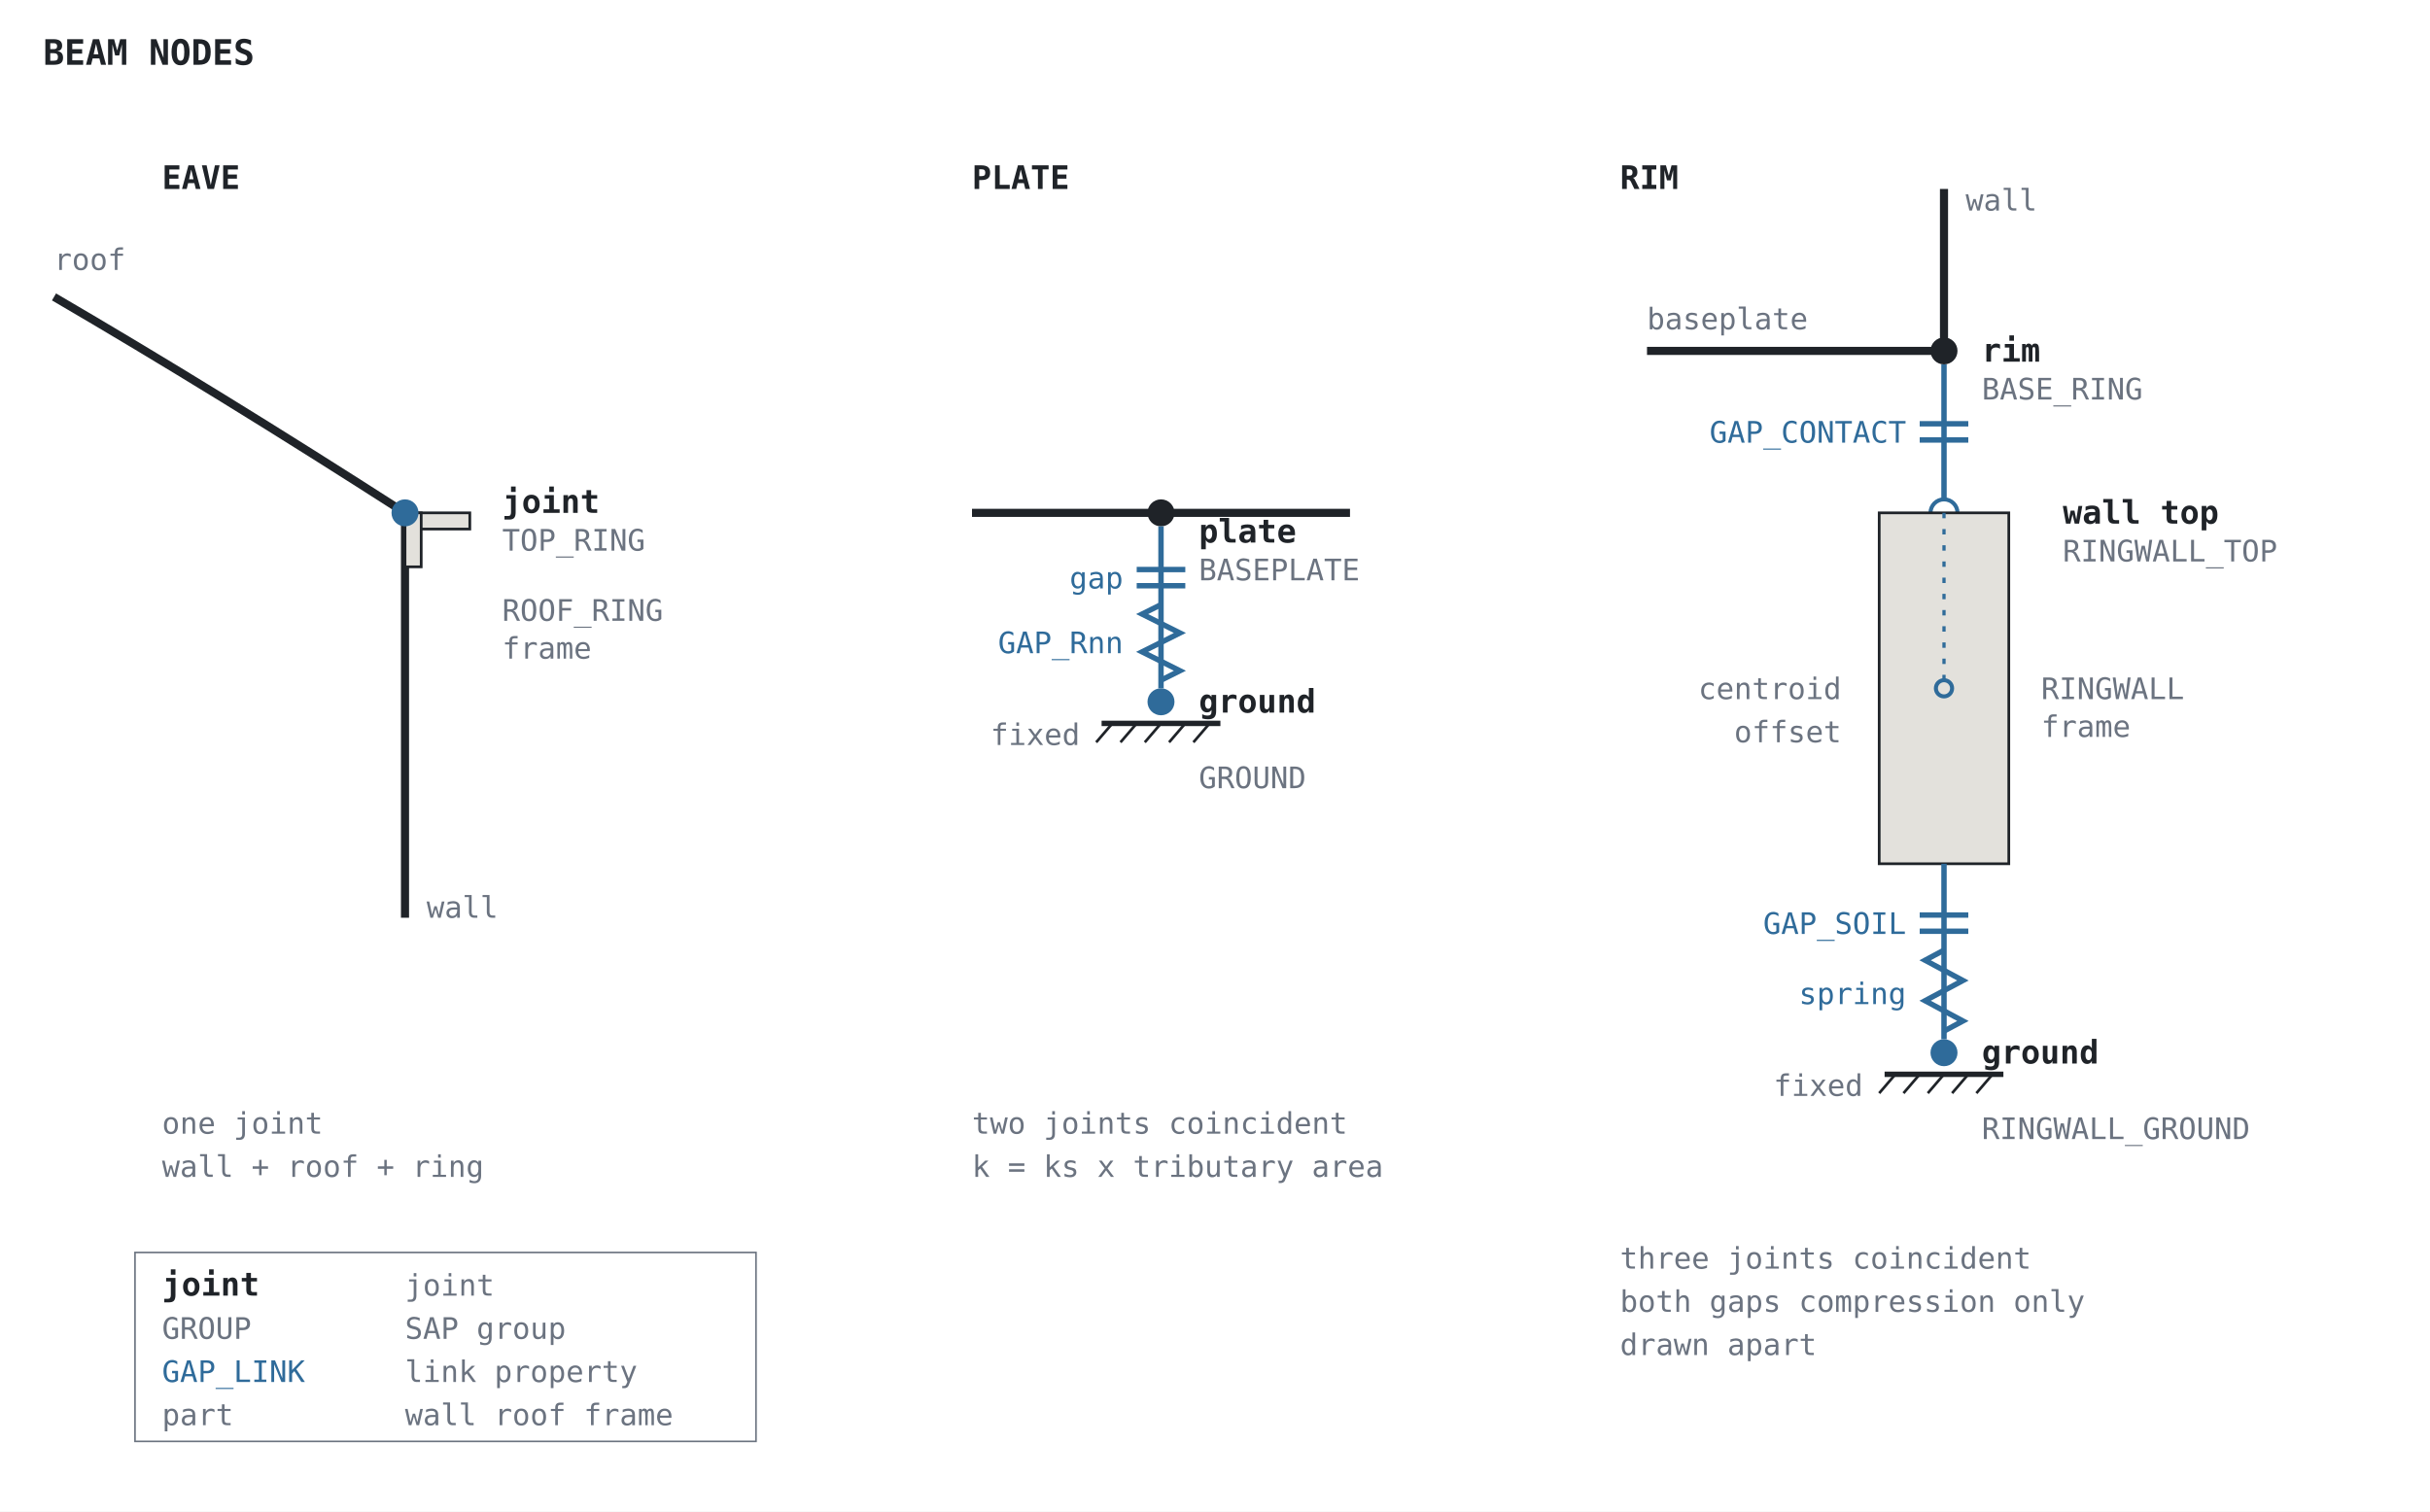
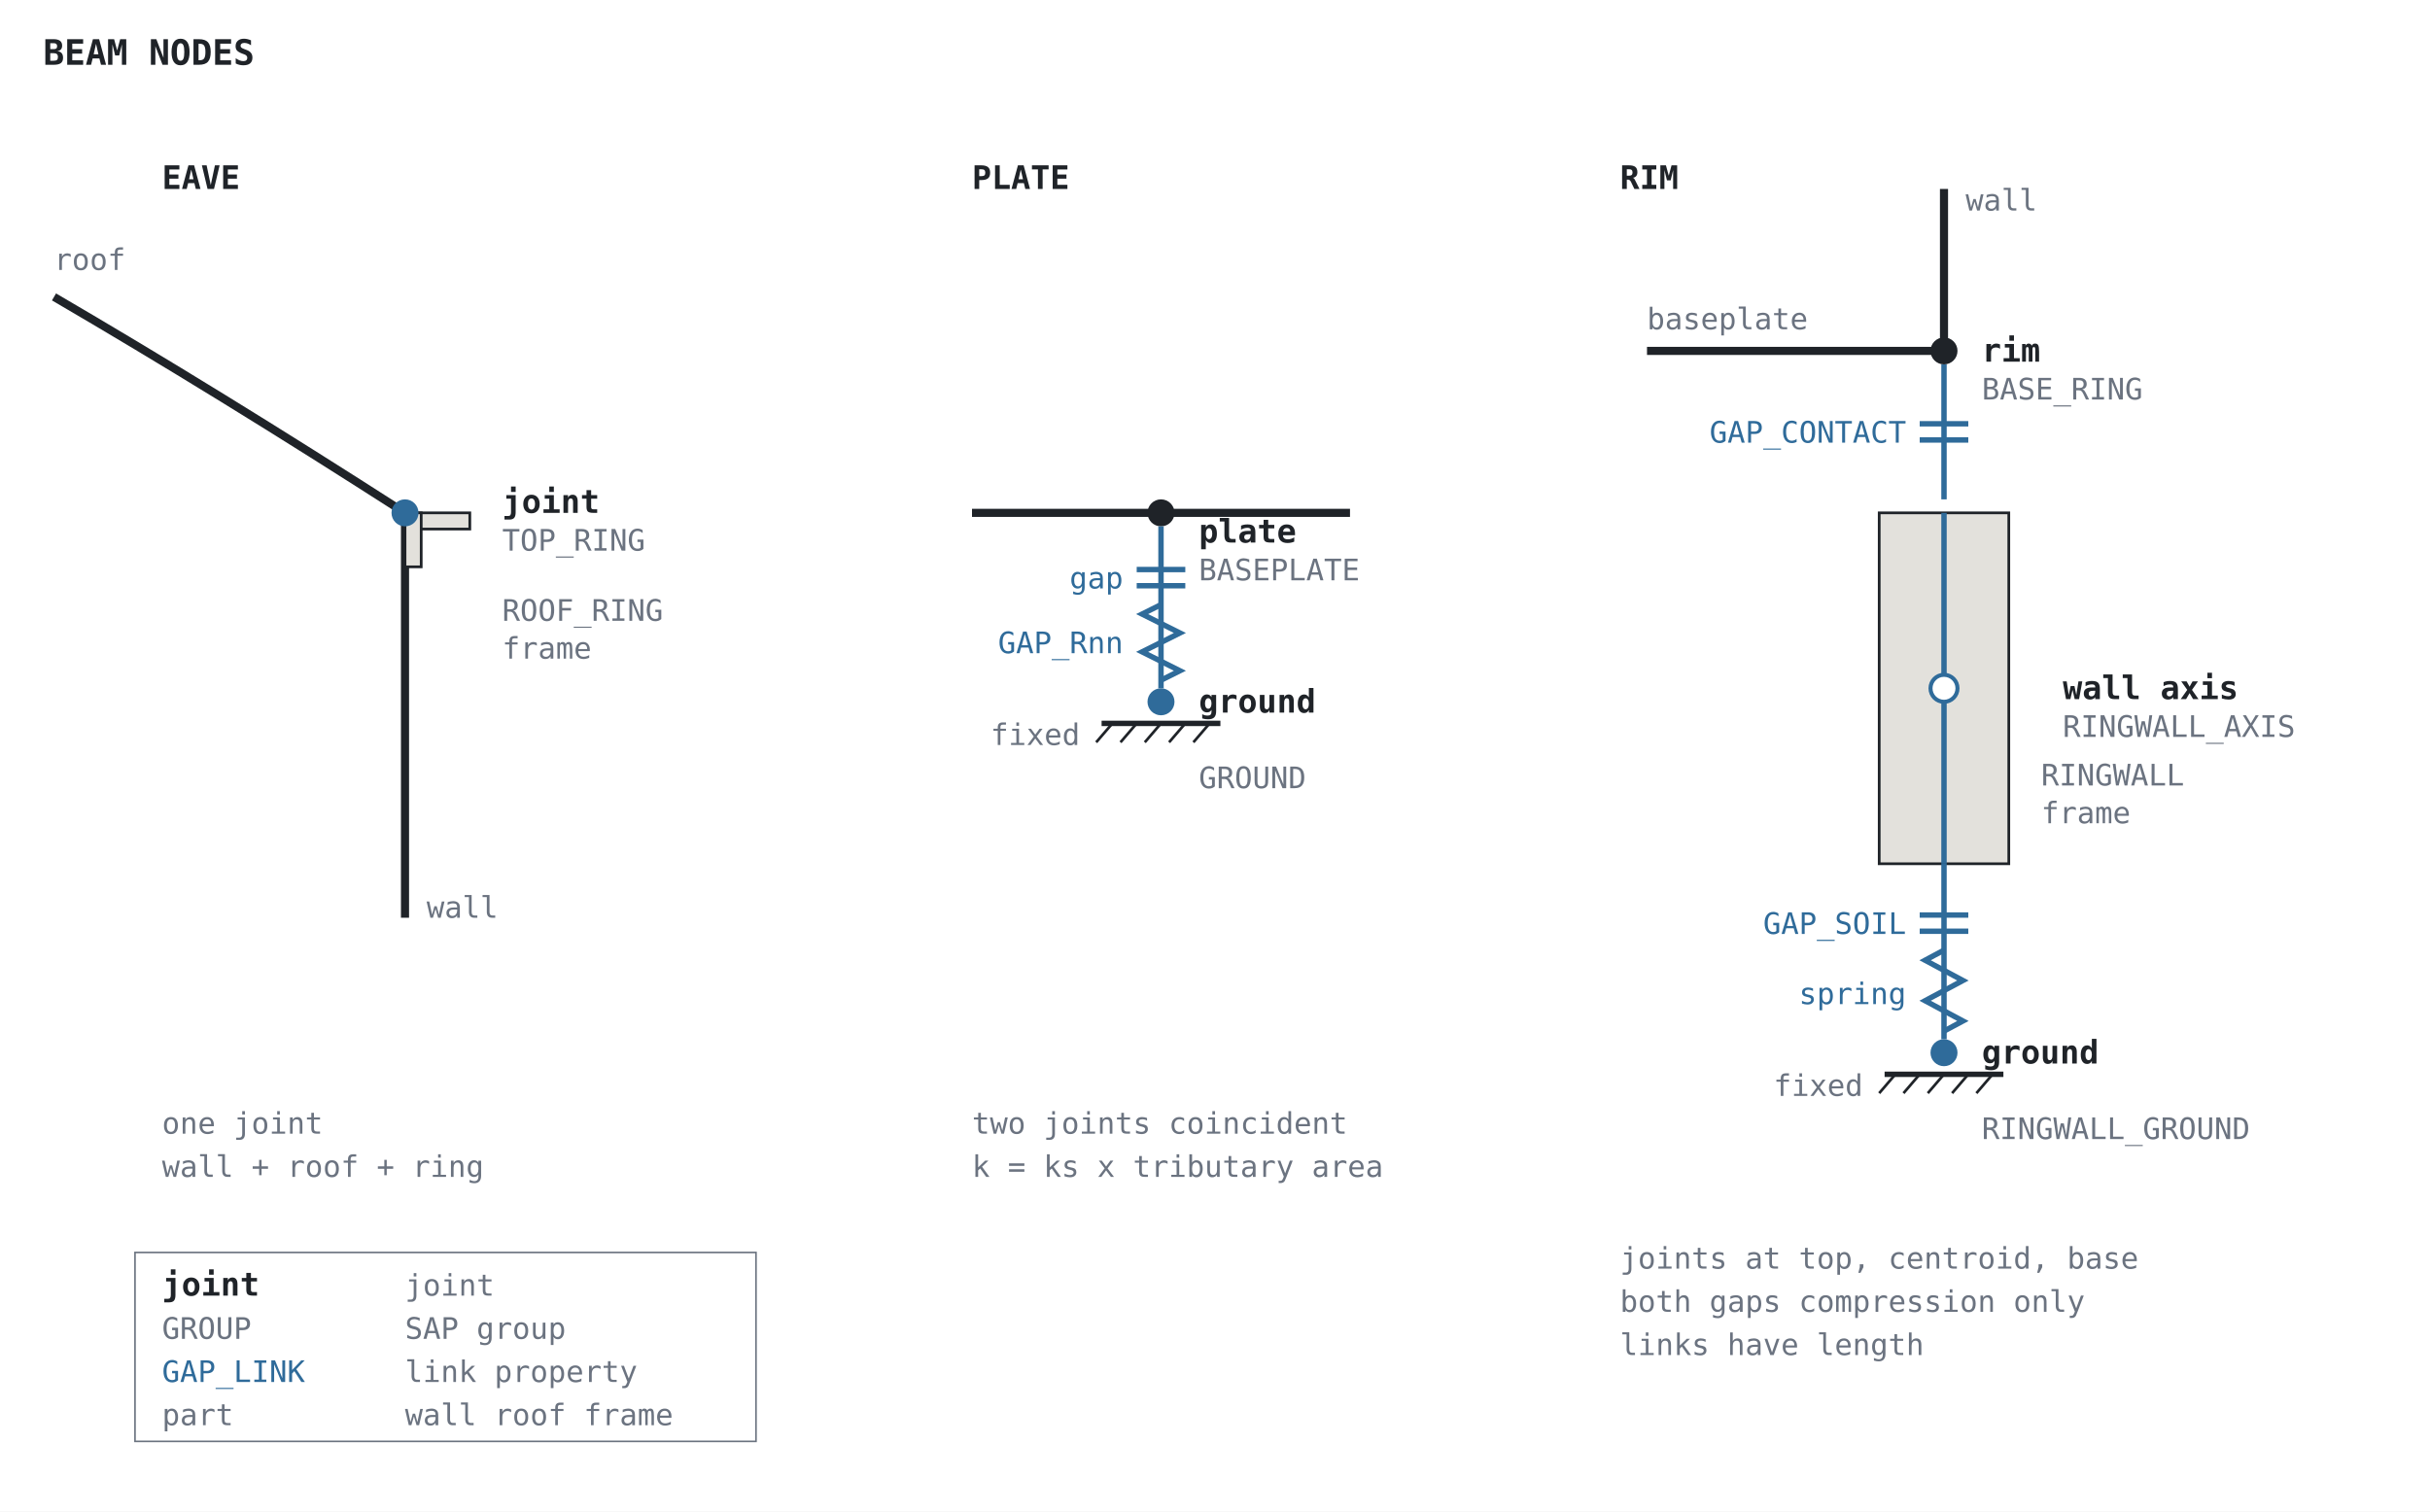
<svg xmlns="http://www.w3.org/2000/svg" viewBox="0 0 900 560" font-family="Consolas, Menlo, monospace" font-size="12" role="img" aria-label="Node connectivity in three columns: the eave where wall, roof and eave ring share one joint; a plate joint on its gap link to a fixed ground joint; the rim where the tank joint, the ring wall top joint and the ground joint are coincident, linked by the contact gap and the soil gap">
  <rect width="900" height="560" fill="#ffffff" />
  <defs>
    <marker id="ah-ink" viewBox="0 0 10 10" refX="9" refY="5" markerWidth="7" markerHeight="7" orient="auto-start-reverse">
      <path d="M0 0L10 5L0 10z" fill="#1f2328" />
    </marker>
    <marker id="ah-muted" viewBox="0 0 10 10" refX="9" refY="5" markerWidth="7" markerHeight="7" orient="auto-start-reverse">
      <path d="M0 0L10 5L0 10z" fill="#6b7380" />
    </marker>
    <marker id="ah-steel" viewBox="0 0 10 10" refX="9" refY="5" markerWidth="7" markerHeight="7" orient="auto-start-reverse">
      <path d="M0 0L10 5L0 10z" fill="#2f6b9a" />
    </marker>
    <marker id="ah-rust" viewBox="0 0 10 10" refX="9" refY="5" markerWidth="7" markerHeight="7" orient="auto-start-reverse">
      <path d="M0 0L10 5L0 10z" fill="#b4472b" />
    </marker>
    <marker id="ah-green" viewBox="0 0 10 10" refX="9" refY="5" markerWidth="7" markerHeight="7" orient="auto-start-reverse">
      <path d="M0 0L10 5L0 10z" fill="#2e7d4f" />
    </marker>
    <pattern id="hatch" width="6" height="6" patternUnits="userSpaceOnUse" patternTransform="rotate(45)">
      <line x1="0" y1="0" x2="0" y2="6" stroke="#1f2328" stroke-width=".8" stroke-opacity=".45" />
    </pattern>
  </defs>
  <text x="16" y="24" font-size="13" font-weight="bold" fill="#1f2328">BEAM NODES</text>
  <text x="60.0" y="70.0" fill="#1f2328" text-anchor="start" font-size="12" font-weight="bold">EAVE</text>
  <line x1="150.0" y1="190.0" x2="150.0" y2="340.0" stroke="#1f2328" stroke-width="3" />
  <path d="M150 190 Q 80 145 20 110" fill="none" stroke="#1f2328" stroke-width="3" />
  <text x="158.0" y="340.0" fill="#6b7380" text-anchor="start" font-size="11">wall</text>
  <text x="20.0" y="100.0" fill="#6b7380" text-anchor="start" font-size="11">roof</text>
  <path d="M150 190 l 24 0 l 0 6 l -24 0 z" fill="#e3e1dc" stroke="#1f2328" stroke-width="1" />
  <path d="M150 190 l 0 20 l 6 0 l 0 -20 z" fill="#e3e1dc" stroke="#1f2328" stroke-width="1" />
  <circle cx="150.0" cy="190.0" r="5" fill="#2f6b9a" />
  <text x="186.0" y="190.0" fill="#1f2328" text-anchor="start" font-size="12" font-weight="bold">joint</text>
  <text x="186.0" y="204.0" fill="#6b7380" text-anchor="start" font-size="11">TOP_RING</text>
  <text x="186.0" y="230.0" fill="#6b7380" text-anchor="start" font-size="11">ROOF_RING</text>
  <text x="186.0" y="244.0" fill="#6b7380" text-anchor="start" font-size="11">frame</text>
  <text x="60.0" y="420.0" fill="#6b7380" text-anchor="start" font-size="11">one joint</text>
  <text x="60.0" y="436.0" fill="#6b7380" text-anchor="start" font-size="11">wall + roof + ring</text>
  <rect x="50" y="464" width="230" height="70" fill="none" stroke="#6b7380" stroke-width=".6" />
  <text x="60.0" y="480.0" fill="#1f2328" text-anchor="start" font-size="12" font-weight="bold">joint</text>
  <text x="150.0" y="480.0" fill="#6b7380" text-anchor="start" font-size="11">joint</text>
  <text x="60.0" y="496.0" fill="#6b7380" text-anchor="start" font-size="11">GROUP</text>
  <text x="150.0" y="496.0" fill="#6b7380" text-anchor="start" font-size="11">SAP group</text>
  <text x="60.0" y="512.0" fill="#2f6b9a" text-anchor="start" font-size="11">GAP_LINK</text>
  <text x="150.0" y="512.0" fill="#6b7380" text-anchor="start" font-size="11">link property</text>
  <text x="60.0" y="528.0" fill="#6b7380" text-anchor="start" font-size="11">part</text>
  <text x="150.0" y="528.0" fill="#6b7380" text-anchor="start" font-size="11">wall roof frame</text>
  <text x="360.0" y="70.0" fill="#1f2328" text-anchor="start" font-size="12" font-weight="bold">PLATE</text>
  <line x1="360.0" y1="190.0" x2="500.0" y2="190.0" stroke="#1f2328" stroke-width="3" />
  <circle cx="430.0" cy="190.0" r="5" fill="#1f2328" />
  <text x="444.0" y="201.0" fill="#1f2328" text-anchor="start" font-size="12" font-weight="bold">plate</text>
  <text x="444.0" y="215.0" fill="#6b7380" text-anchor="start" font-size="11">BASEPLATE</text>
  <line x1="430.0" y1="195.0" x2="430.0" y2="255.0" stroke="#2f6b9a" stroke-width="2" />
  <path d="M421 211 h18 M421 217 h18" fill="none" stroke="#2f6b9a" stroke-width="2" />
  <polyline points="430,224 423,227.5 437,234.5 423,241.5 437,248.5 430,252" fill="none" stroke="#2f6b9a" stroke-width="2" />
  <text x="416.0" y="218.0" fill="#2f6b9a" text-anchor="end" font-size="11">gap</text>
  <text x="416.0" y="242.0" fill="#2f6b9a" text-anchor="end" font-size="11">GAP_Rnn</text>
  <circle cx="430.0" cy="260.0" r="5" fill="#2f6b9a" />
  <text x="444.0" y="264.0" fill="#1f2328" text-anchor="start" font-size="12" font-weight="bold">ground</text>
  <text x="444.0" y="292.0" fill="#6b7380" text-anchor="start" font-size="11">GROUND</text>
  <line x1="408.0" y1="268.0" x2="452.0" y2="268.0" stroke="#1f2328" stroke-width="2" />
  <line x1="412.0" y1="268.0" x2="406.0" y2="275.0" stroke="#1f2328" stroke-width="1" />
  <line x1="421.0" y1="268.0" x2="415.0" y2="275.0" stroke="#1f2328" stroke-width="1" />
  <line x1="430.0" y1="268.0" x2="424.0" y2="275.0" stroke="#1f2328" stroke-width="1" />
  <line x1="439.0" y1="268.0" x2="433.0" y2="275.0" stroke="#1f2328" stroke-width="1" />
  <line x1="448.0" y1="268.0" x2="442.0" y2="275.0" stroke="#1f2328" stroke-width="1" />
  <text x="400.0" y="276.0" fill="#6b7380" text-anchor="end" font-size="11">fixed</text>
  <text x="360.0" y="420.0" fill="#6b7380" text-anchor="start" font-size="11">two joints coincident</text>
  <text x="360.0" y="436.0" fill="#6b7380" text-anchor="start" font-size="11">k = ks x tributary area</text>
  <text x="600.0" y="70.0" fill="#1f2328" text-anchor="start" font-size="12" font-weight="bold">RIM</text>
  <line x1="720.0" y1="130.0" x2="720.0" y2="70.0" stroke="#1f2328" stroke-width="3" />
  <line x1="720.0" y1="130.0" x2="610.0" y2="130.0" stroke="#1f2328" stroke-width="3" />
  <text x="728.0" y="78.0" fill="#6b7380" text-anchor="start" font-size="11">wall</text>
  <text x="610.0" y="122.0" fill="#6b7380" text-anchor="start" font-size="11">baseplate</text>
  <circle cx="720.0" cy="130.0" r="5" fill="#1f2328" />
  <text x="734.0" y="134.0" fill="#1f2328" text-anchor="start" font-size="12" font-weight="bold">rim</text>
  <text x="734.0" y="148.0" fill="#6b7380" text-anchor="start" font-size="11">BASE_RING</text>
  <line x1="720.0" y1="135.0" x2="720.0" y2="185.0" stroke="#2f6b9a" stroke-width="2" />
  <path d="M711 157 h18 M711 163 h18" fill="none" stroke="#2f6b9a" stroke-width="2" />
  <text x="706.0" y="164.0" fill="#2f6b9a" text-anchor="end" font-size="11">GAP_CONTACT</text>
-   <circle cx="720.0" cy="190.0" r="5" fill="#ffffff" stroke="#2f6b9a" stroke-width="1.5" />
-   <text x="764.0" y="194.0" fill="#1f2328" text-anchor="start" font-size="12" font-weight="bold">wall top</text>
-   <text x="764.0" y="208.0" fill="#6b7380" text-anchor="start" font-size="11">RINGWALL_TOP</text>
  <rect x="696.0" y="190" width="48" height="130" fill="#e3e1dc" stroke="#1f2328" stroke-width="1" />
-   <line x1="720.0" y1="190.0" x2="720.0" y2="255.0" stroke="#2f6b9a" stroke-width="1.2" stroke-dasharray="2 4" />
-   <circle cx="720.0" cy="255.0" r="3" fill="none" stroke="#2f6b9a" stroke-width="1.5" />
-   <text x="682.0" y="259.0" fill="#6b7380" text-anchor="end" font-size="11">centroid</text>
-   <text x="682.0" y="275.0" fill="#6b7380" text-anchor="end" font-size="11">offset</text>
-   <text x="756.0" y="259.0" fill="#6b7380" text-anchor="start" font-size="11">RINGWALL</text>
-   <text x="756.0" y="273.0" fill="#6b7380" text-anchor="start" font-size="11">frame</text>
+   <line x1="720.0" y1="190.0" x2="720.0" y2="250.0" stroke="#2f6b9a" stroke-width="2" />
+   <circle cx="720.0" cy="255.0" r="5" fill="#ffffff" stroke="#2f6b9a" stroke-width="1.5" />
+   <text x="764.0" y="259.0" fill="#1f2328" text-anchor="start" font-size="12" font-weight="bold">wall axis</text>
+   <text x="764.0" y="273.0" fill="#6b7380" text-anchor="start" font-size="11">RINGWALL_AXIS</text>
+   <text x="756.0" y="291.0" fill="#6b7380" text-anchor="start" font-size="11">RINGWALL</text>
+   <text x="756.0" y="305.0" fill="#6b7380" text-anchor="start" font-size="11">frame</text>
+   <line x1="720.0" y1="260.0" x2="720.0" y2="320.0" stroke="#2f6b9a" stroke-width="2" />
  <line x1="720.0" y1="320.0" x2="720.0" y2="385.0" stroke="#2f6b9a" stroke-width="2" />
  <path d="M711 339 h18 M711 345 h18" fill="none" stroke="#2f6b9a" stroke-width="2" />
  <polyline points="720,352 713,355.75 727,363.25 713,370.75 727,378.25 720,382" fill="none" stroke="#2f6b9a" stroke-width="2" />
  <text x="706.0" y="346.0" fill="#2f6b9a" text-anchor="end" font-size="11">GAP_SOIL</text>
  <text x="706.0" y="372.0" fill="#2f6b9a" text-anchor="end" font-size="11">spring</text>
  <circle cx="720.0" cy="390.0" r="5" fill="#2f6b9a" />
  <text x="734.0" y="394.0" fill="#1f2328" text-anchor="start" font-size="12" font-weight="bold">ground</text>
  <text x="734.0" y="422.0" fill="#6b7380" text-anchor="start" font-size="11">RINGWALL_GROUND</text>
  <line x1="698.0" y1="398.0" x2="742.0" y2="398.0" stroke="#1f2328" stroke-width="2" />
  <line x1="702.0" y1="398.0" x2="696.0" y2="405.0" stroke="#1f2328" stroke-width="1" />
  <line x1="711.0" y1="398.0" x2="705.0" y2="405.0" stroke="#1f2328" stroke-width="1" />
  <line x1="720.0" y1="398.0" x2="714.0" y2="405.0" stroke="#1f2328" stroke-width="1" />
  <line x1="729.0" y1="398.0" x2="723.0" y2="405.0" stroke="#1f2328" stroke-width="1" />
  <line x1="738.0" y1="398.0" x2="732.0" y2="405.0" stroke="#1f2328" stroke-width="1" />
  <text x="690.0" y="406.0" fill="#6b7380" text-anchor="end" font-size="11">fixed</text>
-   <text x="600.0" y="470.0" fill="#6b7380" text-anchor="start" font-size="11">three joints coincident</text>
+   <text x="600.0" y="470.0" fill="#6b7380" text-anchor="start" font-size="11">joints at top, centroid, base</text>
  <text x="600.0" y="486.0" fill="#6b7380" text-anchor="start" font-size="11">both gaps compression only</text>
-   <text x="600.0" y="502.0" fill="#6b7380" text-anchor="start" font-size="11">drawn apart</text>
+   <text x="600.0" y="502.0" fill="#6b7380" text-anchor="start" font-size="11">links have length</text>
</svg>
